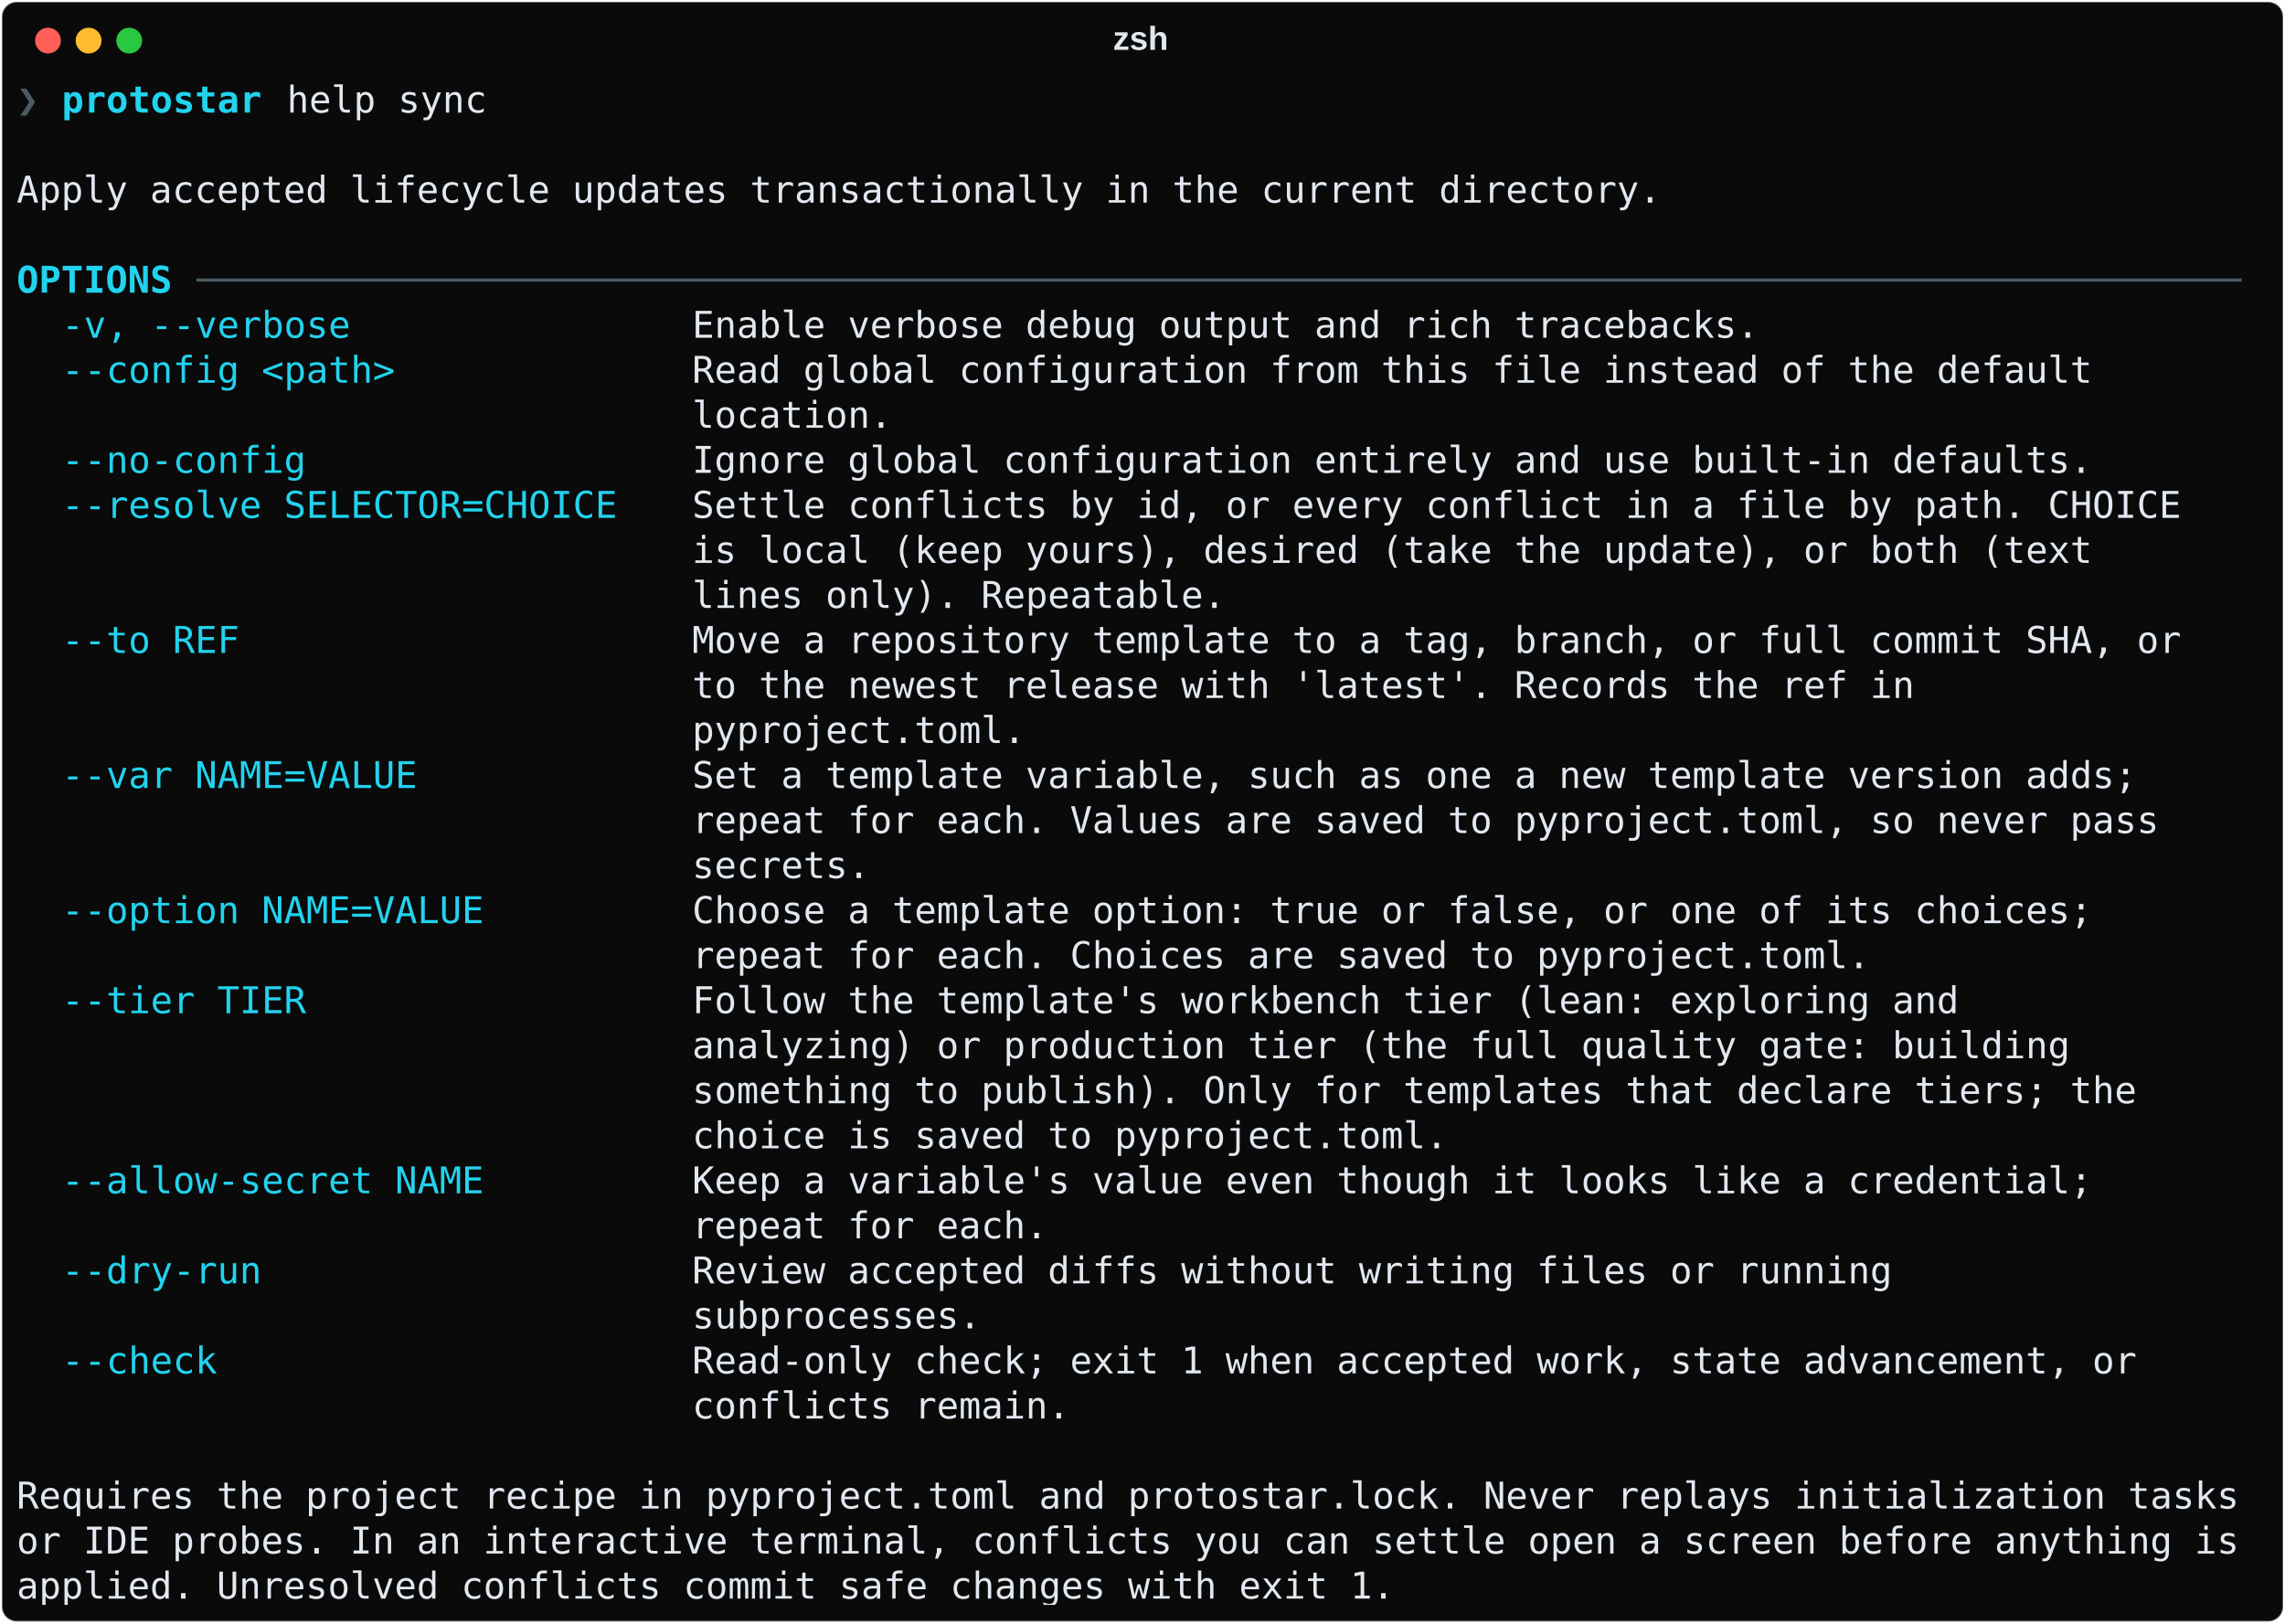
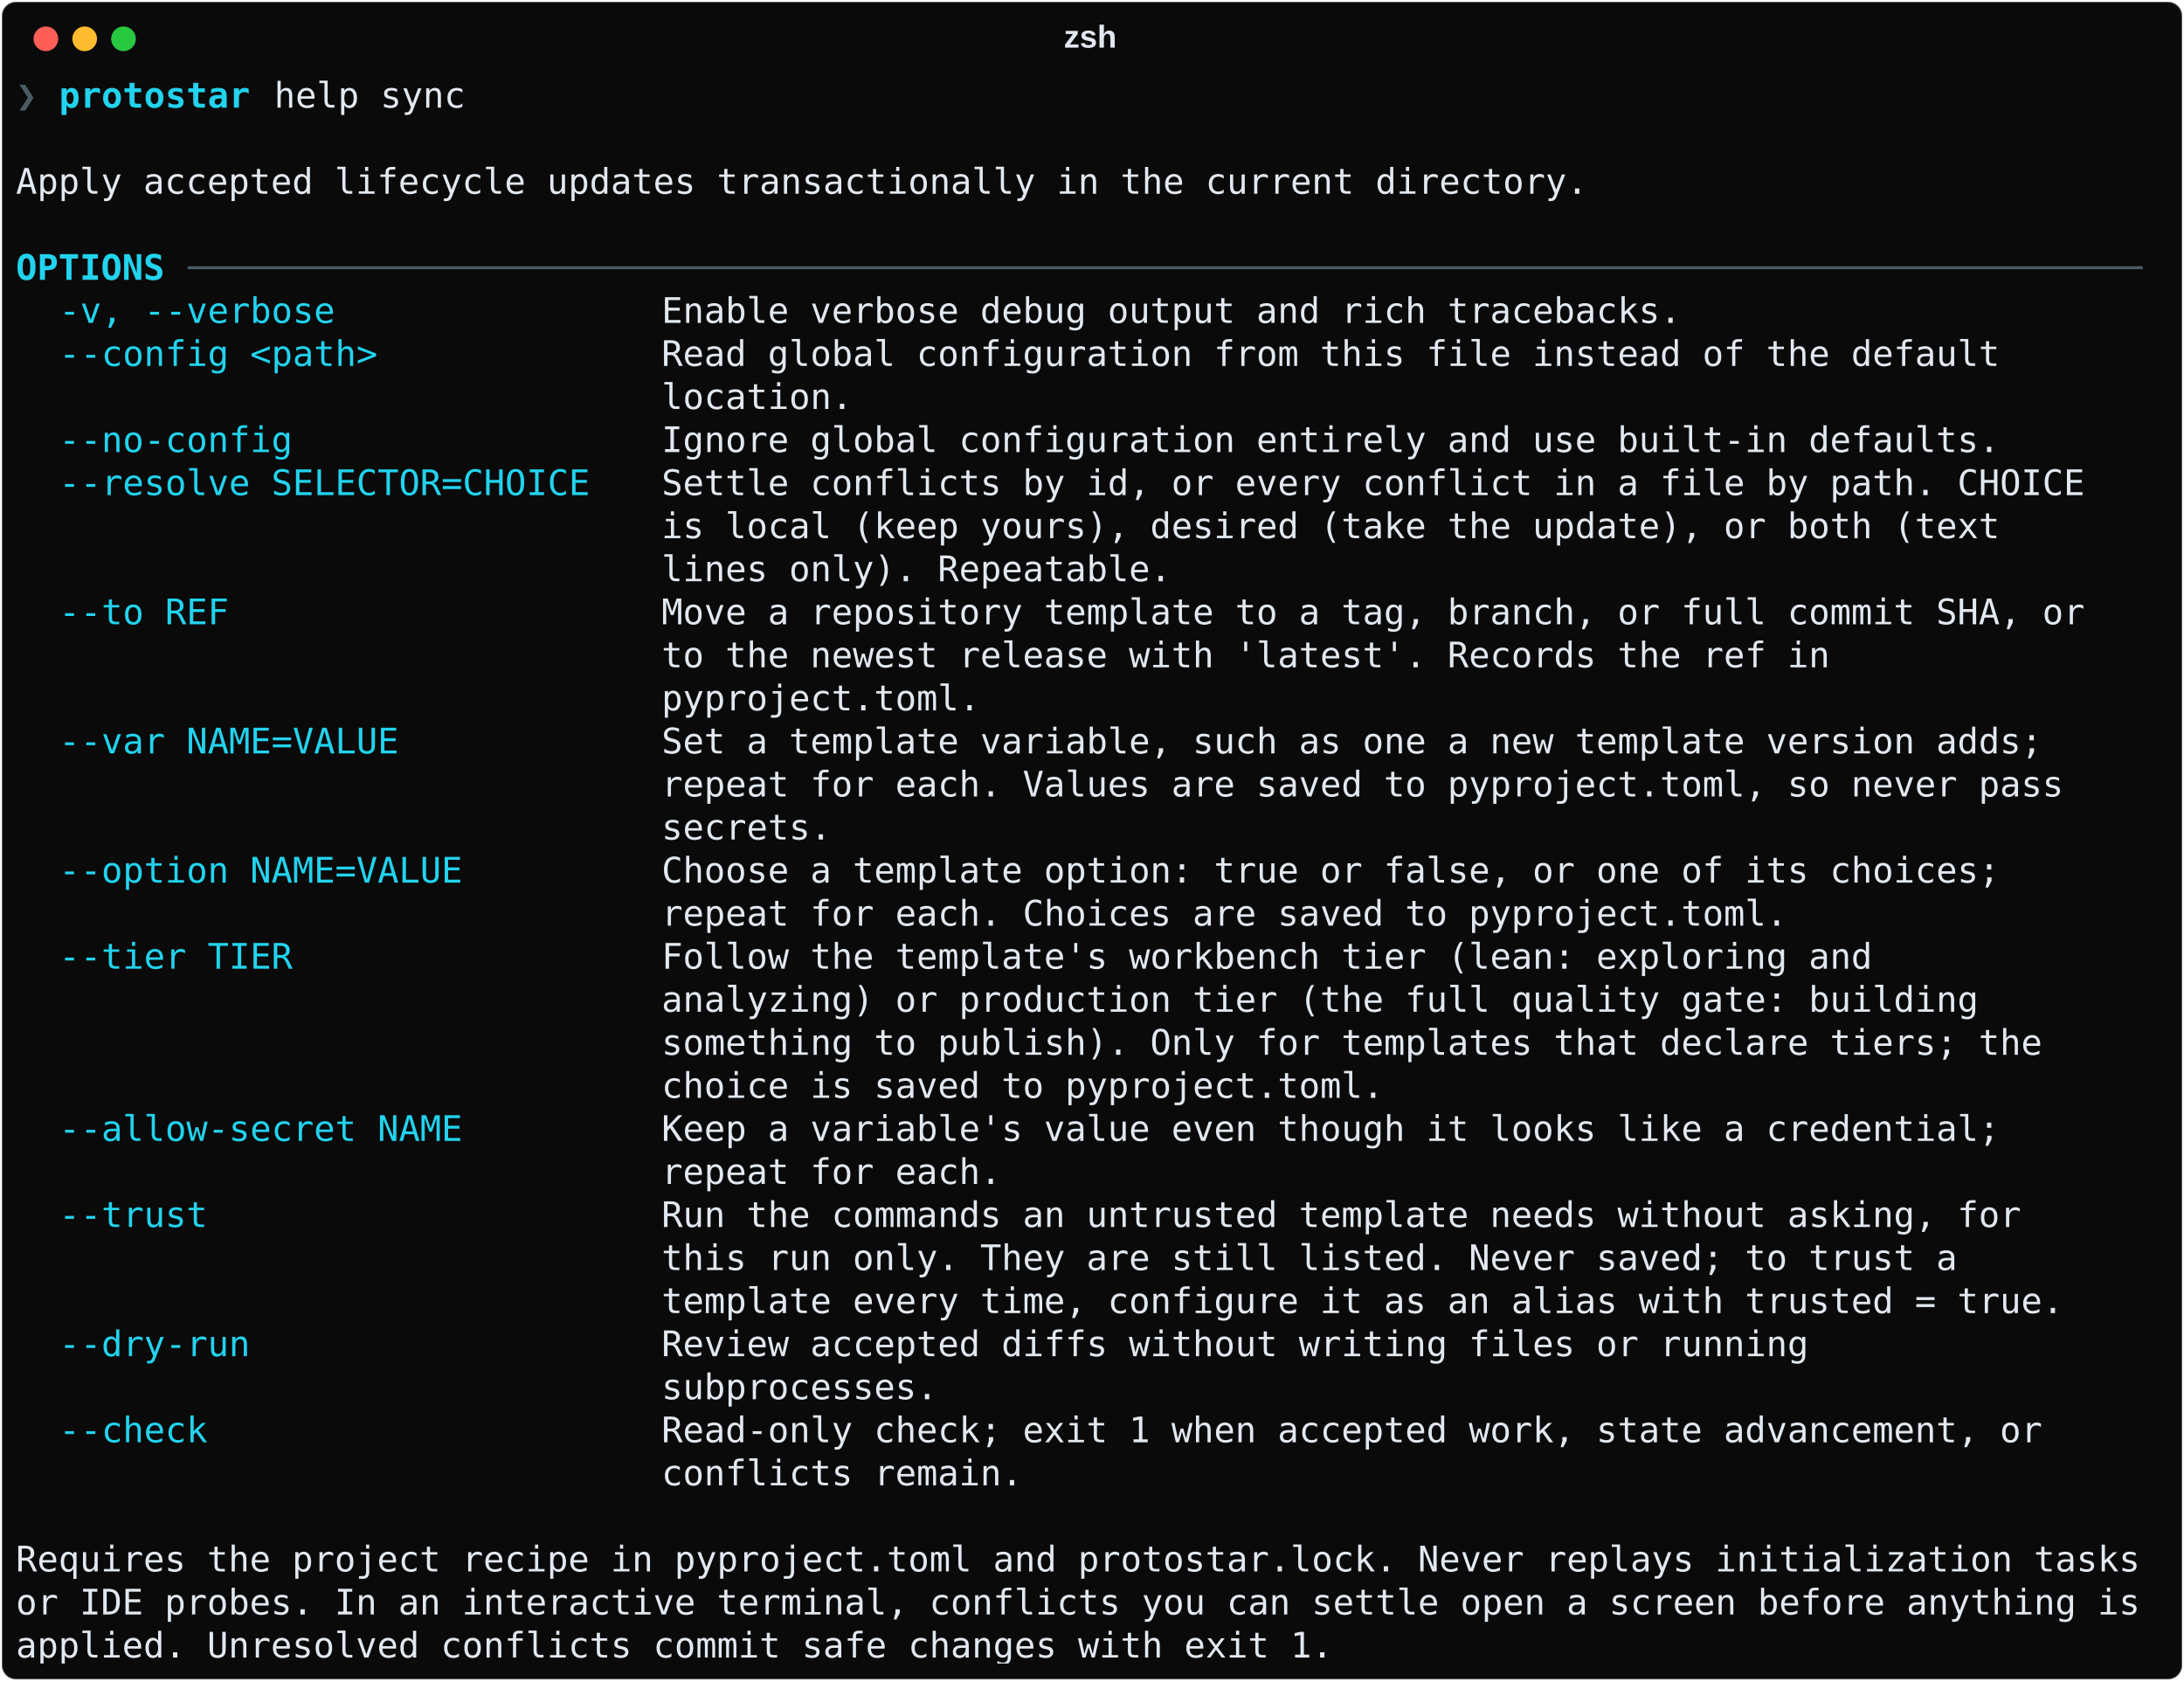
- <svg xmlns="http://www.w3.org/2000/svg" class="rich-terminal" viewBox="0 0 1238 879.6">
+ <svg xmlns="http://www.w3.org/2000/svg" class="rich-terminal" viewBox="0 0 1238 952.8">
  <style>

    @font-face {
        font-family: "Fira Code";
        src: local("FiraCode-Regular"),
                url("https://cdnjs.cloudflare.com/ajax/libs/firacode/6.2.0/woff2/FiraCode-Regular.woff2") format("woff2"),
                url("https://cdnjs.cloudflare.com/ajax/libs/firacode/6.2.0/woff/FiraCode-Regular.woff") format("woff");
        font-style: normal;
        font-weight: 400;
    }
    @font-face {
        font-family: "Fira Code";
        src: local("FiraCode-Bold"),
                url("https://cdnjs.cloudflare.com/ajax/libs/firacode/6.2.0/woff2/FiraCode-Bold.woff2") format("woff2"),
                url("https://cdnjs.cloudflare.com/ajax/libs/firacode/6.2.0/woff/FiraCode-Bold.woff") format("woff");
        font-style: bold;
        font-weight: 700;
    }

    .cli_sync_help-matrix {
        font-family: Fira Code, monospace;
        font-size: 20px;
        line-height: 24.4px;
        font-variant-east-asian: full-width;
    }

    .cli_sync_help-title {
        font-size: 18px;
        font-weight: bold;
        font-family: arial;
    }

    .cli_sync_help-r1 { fill: #4b5b64 }
.cli_sync_help-r2 { fill: #22d3ee;font-weight: bold }
.cli_sync_help-r3 { fill: #e2e8f0 }
.cli_sync_help-r4 { fill: #22d3ee }
    </style>
  <defs>
    <clipPath id="cli_sync_help-clip-terminal">
-       <rect x="0" y="0" width="1219.0" height="828.6" />
+       <rect x="0" y="0" width="1219.0" height="901.8" />
    </clipPath>
    <clipPath id="cli_sync_help-line-0">
      <rect x="0" y="1.5" width="1220" height="24.65" />
    </clipPath>
    <clipPath id="cli_sync_help-line-1">
      <rect x="0" y="25.9" width="1220" height="24.65" />
    </clipPath>
    <clipPath id="cli_sync_help-line-2">
      <rect x="0" y="50.3" width="1220" height="24.65" />
    </clipPath>
    <clipPath id="cli_sync_help-line-3">
      <rect x="0" y="74.7" width="1220" height="24.65" />
    </clipPath>
    <clipPath id="cli_sync_help-line-4">
      <rect x="0" y="99.1" width="1220" height="24.65" />
    </clipPath>
    <clipPath id="cli_sync_help-line-5">
      <rect x="0" y="123.5" width="1220" height="24.65" />
    </clipPath>
    <clipPath id="cli_sync_help-line-6">
      <rect x="0" y="147.9" width="1220" height="24.65" />
    </clipPath>
    <clipPath id="cli_sync_help-line-7">
      <rect x="0" y="172.3" width="1220" height="24.65" />
    </clipPath>
    <clipPath id="cli_sync_help-line-8">
      <rect x="0" y="196.7" width="1220" height="24.65" />
    </clipPath>
    <clipPath id="cli_sync_help-line-9">
      <rect x="0" y="221.1" width="1220" height="24.65" />
    </clipPath>
    <clipPath id="cli_sync_help-line-10">
      <rect x="0" y="245.5" width="1220" height="24.65" />
    </clipPath>
    <clipPath id="cli_sync_help-line-11">
      <rect x="0" y="269.9" width="1220" height="24.65" />
    </clipPath>
    <clipPath id="cli_sync_help-line-12">
      <rect x="0" y="294.3" width="1220" height="24.65" />
    </clipPath>
    <clipPath id="cli_sync_help-line-13">
      <rect x="0" y="318.7" width="1220" height="24.65" />
    </clipPath>
    <clipPath id="cli_sync_help-line-14">
      <rect x="0" y="343.1" width="1220" height="24.65" />
    </clipPath>
    <clipPath id="cli_sync_help-line-15">
      <rect x="0" y="367.5" width="1220" height="24.65" />
    </clipPath>
    <clipPath id="cli_sync_help-line-16">
      <rect x="0" y="391.9" width="1220" height="24.65" />
    </clipPath>
    <clipPath id="cli_sync_help-line-17">
      <rect x="0" y="416.3" width="1220" height="24.65" />
    </clipPath>
    <clipPath id="cli_sync_help-line-18">
      <rect x="0" y="440.7" width="1220" height="24.65" />
    </clipPath>
    <clipPath id="cli_sync_help-line-19">
      <rect x="0" y="465.1" width="1220" height="24.65" />
    </clipPath>
    <clipPath id="cli_sync_help-line-20">
      <rect x="0" y="489.5" width="1220" height="24.65" />
    </clipPath>
    <clipPath id="cli_sync_help-line-21">
      <rect x="0" y="513.9" width="1220" height="24.65" />
    </clipPath>
    <clipPath id="cli_sync_help-line-22">
      <rect x="0" y="538.3" width="1220" height="24.65" />
    </clipPath>
    <clipPath id="cli_sync_help-line-23">
      <rect x="0" y="562.7" width="1220" height="24.65" />
    </clipPath>
    <clipPath id="cli_sync_help-line-24">
      <rect x="0" y="587.1" width="1220" height="24.65" />
    </clipPath>
    <clipPath id="cli_sync_help-line-25">
      <rect x="0" y="611.5" width="1220" height="24.65" />
    </clipPath>
    <clipPath id="cli_sync_help-line-26">
      <rect x="0" y="635.9" width="1220" height="24.65" />
    </clipPath>
    <clipPath id="cli_sync_help-line-27">
      <rect x="0" y="660.3" width="1220" height="24.65" />
    </clipPath>
    <clipPath id="cli_sync_help-line-28">
      <rect x="0" y="684.7" width="1220" height="24.65" />
    </clipPath>
    <clipPath id="cli_sync_help-line-29">
      <rect x="0" y="709.1" width="1220" height="24.65" />
    </clipPath>
    <clipPath id="cli_sync_help-line-30">
      <rect x="0" y="733.5" width="1220" height="24.65" />
    </clipPath>
    <clipPath id="cli_sync_help-line-31">
      <rect x="0" y="757.9" width="1220" height="24.65" />
    </clipPath>
    <clipPath id="cli_sync_help-line-32">
      <rect x="0" y="782.3" width="1220" height="24.65" />
    </clipPath>
+     <clipPath id="cli_sync_help-line-33">
+       <rect x="0" y="806.7" width="1220" height="24.65" />
+     </clipPath>
+     <clipPath id="cli_sync_help-line-34">
+       <rect x="0" y="831.1" width="1220" height="24.65" />
+     </clipPath>
+     <clipPath id="cli_sync_help-line-35">
+       <rect x="0" y="855.5" width="1220" height="24.65" />
+     </clipPath>
  </defs>
-   <rect fill="#0a0a0a" stroke="rgba(255,255,255,0.35)" stroke-width="1" x="1" y="1" width="1236" height="877.6" rx="8" />
+   <rect fill="#0a0a0a" stroke="rgba(255,255,255,0.35)" stroke-width="1" x="1" y="1" width="1236" height="950.8" rx="8" />
  <text class="cli_sync_help-title" fill="#e2e8f0" text-anchor="middle" x="618" y="27">zsh</text>
  <g transform="translate(26,22)">
    <circle cx="0" cy="0" r="7" fill="#ff5f57" />
    <circle cx="22" cy="0" r="7" fill="#febc2e" />
    <circle cx="44" cy="0" r="7" fill="#28c840" />
  </g>
  <g transform="translate(9, 41)" clip-path="url(#cli_sync_help-clip-terminal)">
    <g class="cli_sync_help-matrix">
      <text class="cli_sync_help-r1" x="0" y="20" textLength="24.4" clip-path="url(#cli_sync_help-line-0)">❯ </text>
      <text class="cli_sync_help-r2" x="24.4" y="20" textLength="122" clip-path="url(#cli_sync_help-line-0)">protostar </text>
      <text class="cli_sync_help-r3" x="146.4" y="20" textLength="109.8" clip-path="url(#cli_sync_help-line-0)">help sync</text>
      <text class="cli_sync_help-r3" x="1220" y="20" textLength="12.2" clip-path="url(#cli_sync_help-line-0)">
</text>
      <text class="cli_sync_help-r3" x="1220" y="44.4" textLength="12.2" clip-path="url(#cli_sync_help-line-1)">
</text>
      <text class="cli_sync_help-r3" x="0" y="68.8" textLength="902.8" clip-path="url(#cli_sync_help-line-2)">Apply accepted lifecycle updates transactionally in the current directory.</text>
      <text class="cli_sync_help-r3" x="1220" y="68.8" textLength="12.2" clip-path="url(#cli_sync_help-line-2)">
</text>
      <text class="cli_sync_help-r3" x="1220" y="93.2" textLength="12.2" clip-path="url(#cli_sync_help-line-3)">
</text>
      <text class="cli_sync_help-r2" x="0" y="117.6" textLength="85.4" clip-path="url(#cli_sync_help-line-4)">OPTIONS</text>
      <text class="cli_sync_help-r1" x="97.6" y="117.6" textLength="1122.4" clip-path="url(#cli_sync_help-line-4)">────────────────────────────────────────────────────────────────────────────────────────────</text>
      <text class="cli_sync_help-r3" x="1220" y="117.6" textLength="12.2" clip-path="url(#cli_sync_help-line-4)">
</text>
      <text class="cli_sync_help-r4" x="24.4" y="142" textLength="305" clip-path="url(#cli_sync_help-line-5)">-v, --verbose            </text>
      <text class="cli_sync_help-r3" x="366" y="142" textLength="817.4" clip-path="url(#cli_sync_help-line-5)">Enable verbose debug output and rich tracebacks.                   </text>
      <text class="cli_sync_help-r3" x="1220" y="142" textLength="12.2" clip-path="url(#cli_sync_help-line-5)">
</text>
      <text class="cli_sync_help-r4" x="24.4" y="166.4" textLength="305" clip-path="url(#cli_sync_help-line-6)">--config &lt;path&gt;          </text>
      <text class="cli_sync_help-r3" x="366" y="166.4" textLength="817.4" clip-path="url(#cli_sync_help-line-6)">Read global configuration from this file instead of the default    </text>
      <text class="cli_sync_help-r3" x="1220" y="166.4" textLength="12.2" clip-path="url(#cli_sync_help-line-6)">
</text>
      <text class="cli_sync_help-r3" x="366" y="190.8" textLength="817.4" clip-path="url(#cli_sync_help-line-7)">location.                                                          </text>
      <text class="cli_sync_help-r3" x="1220" y="190.8" textLength="12.2" clip-path="url(#cli_sync_help-line-7)">
</text>
      <text class="cli_sync_help-r4" x="24.4" y="215.2" textLength="305" clip-path="url(#cli_sync_help-line-8)">--no-config              </text>
      <text class="cli_sync_help-r3" x="366" y="215.2" textLength="817.4" clip-path="url(#cli_sync_help-line-8)">Ignore global configuration entirely and use built-in defaults.    </text>
      <text class="cli_sync_help-r3" x="1220" y="215.2" textLength="12.2" clip-path="url(#cli_sync_help-line-8)">
</text>
      <text class="cli_sync_help-r4" x="24.4" y="239.6" textLength="305" clip-path="url(#cli_sync_help-line-9)">--resolve SELECTOR=CHOICE</text>
      <text class="cli_sync_help-r3" x="366" y="239.6" textLength="817.4" clip-path="url(#cli_sync_help-line-9)">Settle conflicts by id, or every conflict in a file by path. CHOICE</text>
      <text class="cli_sync_help-r3" x="1220" y="239.6" textLength="12.2" clip-path="url(#cli_sync_help-line-9)">
</text>
      <text class="cli_sync_help-r3" x="366" y="264" textLength="817.4" clip-path="url(#cli_sync_help-line-10)">is local (keep yours), desired (take the update), or both (text    </text>
      <text class="cli_sync_help-r3" x="1220" y="264" textLength="12.2" clip-path="url(#cli_sync_help-line-10)">
</text>
      <text class="cli_sync_help-r3" x="366" y="288.4" textLength="817.4" clip-path="url(#cli_sync_help-line-11)">lines only). Repeatable.                                           </text>
      <text class="cli_sync_help-r3" x="1220" y="288.4" textLength="12.2" clip-path="url(#cli_sync_help-line-11)">
</text>
      <text class="cli_sync_help-r4" x="24.4" y="312.8" textLength="305" clip-path="url(#cli_sync_help-line-12)">--to REF                 </text>
      <text class="cli_sync_help-r3" x="366" y="312.8" textLength="817.4" clip-path="url(#cli_sync_help-line-12)">Move a repository template to a tag, branch, or full commit SHA, or</text>
      <text class="cli_sync_help-r3" x="1220" y="312.8" textLength="12.2" clip-path="url(#cli_sync_help-line-12)">
</text>
      <text class="cli_sync_help-r3" x="366" y="337.2" textLength="817.4" clip-path="url(#cli_sync_help-line-13)">to the newest release with 'latest'. Records the ref in            </text>
      <text class="cli_sync_help-r3" x="1220" y="337.2" textLength="12.2" clip-path="url(#cli_sync_help-line-13)">
</text>
      <text class="cli_sync_help-r3" x="366" y="361.6" textLength="817.4" clip-path="url(#cli_sync_help-line-14)">pyproject.toml.                                                    </text>
      <text class="cli_sync_help-r3" x="1220" y="361.6" textLength="12.2" clip-path="url(#cli_sync_help-line-14)">
</text>
      <text class="cli_sync_help-r4" x="24.4" y="386" textLength="305" clip-path="url(#cli_sync_help-line-15)">--var NAME=VALUE         </text>
      <text class="cli_sync_help-r3" x="366" y="386" textLength="817.4" clip-path="url(#cli_sync_help-line-15)">Set a template variable, such as one a new template version adds;  </text>
      <text class="cli_sync_help-r3" x="1220" y="386" textLength="12.2" clip-path="url(#cli_sync_help-line-15)">
</text>
      <text class="cli_sync_help-r3" x="366" y="410.4" textLength="817.4" clip-path="url(#cli_sync_help-line-16)">repeat for each. Values are saved to pyproject.toml, so never pass </text>
      <text class="cli_sync_help-r3" x="1220" y="410.4" textLength="12.2" clip-path="url(#cli_sync_help-line-16)">
</text>
      <text class="cli_sync_help-r3" x="366" y="434.8" textLength="817.4" clip-path="url(#cli_sync_help-line-17)">secrets.                                                           </text>
      <text class="cli_sync_help-r3" x="1220" y="434.8" textLength="12.2" clip-path="url(#cli_sync_help-line-17)">
</text>
      <text class="cli_sync_help-r4" x="24.4" y="459.2" textLength="305" clip-path="url(#cli_sync_help-line-18)">--option NAME=VALUE      </text>
      <text class="cli_sync_help-r3" x="366" y="459.2" textLength="817.4" clip-path="url(#cli_sync_help-line-18)">Choose a template option: true or false, or one of its choices;    </text>
      <text class="cli_sync_help-r3" x="1220" y="459.2" textLength="12.2" clip-path="url(#cli_sync_help-line-18)">
</text>
      <text class="cli_sync_help-r3" x="366" y="483.6" textLength="817.4" clip-path="url(#cli_sync_help-line-19)">repeat for each. Choices are saved to pyproject.toml.              </text>
      <text class="cli_sync_help-r3" x="1220" y="483.6" textLength="12.2" clip-path="url(#cli_sync_help-line-19)">
</text>
      <text class="cli_sync_help-r4" x="24.4" y="508" textLength="305" clip-path="url(#cli_sync_help-line-20)">--tier TIER              </text>
      <text class="cli_sync_help-r3" x="366" y="508" textLength="817.4" clip-path="url(#cli_sync_help-line-20)">Follow the template's workbench tier (lean: exploring and          </text>
      <text class="cli_sync_help-r3" x="1220" y="508" textLength="12.2" clip-path="url(#cli_sync_help-line-20)">
</text>
      <text class="cli_sync_help-r3" x="366" y="532.4" textLength="817.4" clip-path="url(#cli_sync_help-line-21)">analyzing) or production tier (the full quality gate: building     </text>
      <text class="cli_sync_help-r3" x="1220" y="532.4" textLength="12.2" clip-path="url(#cli_sync_help-line-21)">
</text>
      <text class="cli_sync_help-r3" x="366" y="556.8" textLength="817.4" clip-path="url(#cli_sync_help-line-22)">something to publish). Only for templates that declare tiers; the  </text>
      <text class="cli_sync_help-r3" x="1220" y="556.8" textLength="12.2" clip-path="url(#cli_sync_help-line-22)">
</text>
      <text class="cli_sync_help-r3" x="366" y="581.2" textLength="817.4" clip-path="url(#cli_sync_help-line-23)">choice is saved to pyproject.toml.                                 </text>
      <text class="cli_sync_help-r3" x="1220" y="581.2" textLength="12.2" clip-path="url(#cli_sync_help-line-23)">
</text>
      <text class="cli_sync_help-r4" x="24.4" y="605.6" textLength="305" clip-path="url(#cli_sync_help-line-24)">--allow-secret NAME      </text>
      <text class="cli_sync_help-r3" x="366" y="605.6" textLength="817.4" clip-path="url(#cli_sync_help-line-24)">Keep a variable's value even though it looks like a credential;    </text>
      <text class="cli_sync_help-r3" x="1220" y="605.6" textLength="12.2" clip-path="url(#cli_sync_help-line-24)">
</text>
      <text class="cli_sync_help-r3" x="366" y="630" textLength="817.4" clip-path="url(#cli_sync_help-line-25)">repeat for each.                                                   </text>
      <text class="cli_sync_help-r3" x="1220" y="630" textLength="12.2" clip-path="url(#cli_sync_help-line-25)">
</text>
-       <text class="cli_sync_help-r4" x="24.4" y="654.4" textLength="305" clip-path="url(#cli_sync_help-line-26)">--dry-run                </text>
-       <text class="cli_sync_help-r3" x="366" y="654.4" textLength="817.4" clip-path="url(#cli_sync_help-line-26)">Review accepted diffs without writing files or running             </text>
+       <text class="cli_sync_help-r4" x="24.4" y="654.4" textLength="305" clip-path="url(#cli_sync_help-line-26)">--trust                  </text>
+       <text class="cli_sync_help-r3" x="366" y="654.4" textLength="817.4" clip-path="url(#cli_sync_help-line-26)">Run the commands an untrusted template needs without asking, for   </text>
      <text class="cli_sync_help-r3" x="1220" y="654.4" textLength="12.2" clip-path="url(#cli_sync_help-line-26)">
</text>
-       <text class="cli_sync_help-r3" x="366" y="678.8" textLength="817.4" clip-path="url(#cli_sync_help-line-27)">subprocesses.                                                      </text>
+       <text class="cli_sync_help-r3" x="366" y="678.8" textLength="817.4" clip-path="url(#cli_sync_help-line-27)">this run only. They are still listed. Never saved; to trust a      </text>
      <text class="cli_sync_help-r3" x="1220" y="678.8" textLength="12.2" clip-path="url(#cli_sync_help-line-27)">
</text>
-       <text class="cli_sync_help-r4" x="24.4" y="703.2" textLength="305" clip-path="url(#cli_sync_help-line-28)">--check                  </text>
-       <text class="cli_sync_help-r3" x="366" y="703.2" textLength="817.4" clip-path="url(#cli_sync_help-line-28)">Read-only check; exit 1 when accepted work, state advancement, or  </text>
+       <text class="cli_sync_help-r3" x="366" y="703.2" textLength="817.4" clip-path="url(#cli_sync_help-line-28)">template every time, configure it as an alias with trusted = true. </text>
      <text class="cli_sync_help-r3" x="1220" y="703.2" textLength="12.2" clip-path="url(#cli_sync_help-line-28)">
</text>
-       <text class="cli_sync_help-r3" x="366" y="727.6" textLength="817.4" clip-path="url(#cli_sync_help-line-29)">conflicts remain.                                                  </text>
+       <text class="cli_sync_help-r4" x="24.4" y="727.6" textLength="305" clip-path="url(#cli_sync_help-line-29)">--dry-run                </text>
+       <text class="cli_sync_help-r3" x="366" y="727.6" textLength="817.4" clip-path="url(#cli_sync_help-line-29)">Review accepted diffs without writing files or running             </text>
      <text class="cli_sync_help-r3" x="1220" y="727.6" textLength="12.2" clip-path="url(#cli_sync_help-line-29)">
</text>
+       <text class="cli_sync_help-r3" x="366" y="752" textLength="817.4" clip-path="url(#cli_sync_help-line-30)">subprocesses.                                                      </text>
      <text class="cli_sync_help-r3" x="1220" y="752" textLength="12.2" clip-path="url(#cli_sync_help-line-30)">
</text>
-       <text class="cli_sync_help-r3" x="0" y="776.4" textLength="1220" clip-path="url(#cli_sync_help-line-31)">Requires the project recipe in pyproject.toml and protostar.lock. Never replays initialization tasks</text>
+       <text class="cli_sync_help-r4" x="24.4" y="776.4" textLength="305" clip-path="url(#cli_sync_help-line-31)">--check                  </text>
+       <text class="cli_sync_help-r3" x="366" y="776.4" textLength="817.4" clip-path="url(#cli_sync_help-line-31)">Read-only check; exit 1 when accepted work, state advancement, or  </text>
      <text class="cli_sync_help-r3" x="1220" y="776.4" textLength="12.2" clip-path="url(#cli_sync_help-line-31)">
</text>
-       <text class="cli_sync_help-r3" x="0" y="800.8" textLength="1220" clip-path="url(#cli_sync_help-line-32)">or IDE probes. In an interactive terminal, conflicts you can settle open a screen before anything is</text>
+       <text class="cli_sync_help-r3" x="366" y="800.8" textLength="817.4" clip-path="url(#cli_sync_help-line-32)">conflicts remain.                                                  </text>
      <text class="cli_sync_help-r3" x="1220" y="800.8" textLength="12.2" clip-path="url(#cli_sync_help-line-32)">
</text>
-       <text class="cli_sync_help-r3" x="0" y="825.2" textLength="756.4" clip-path="url(#cli_sync_help-line-33)">applied. Unresolved conflicts commit safe changes with exit 1.</text>
      <text class="cli_sync_help-r3" x="1220" y="825.2" textLength="12.2" clip-path="url(#cli_sync_help-line-33)">
+ </text>
+       <text class="cli_sync_help-r3" x="0" y="849.6" textLength="1220" clip-path="url(#cli_sync_help-line-34)">Requires the project recipe in pyproject.toml and protostar.lock. Never replays initialization tasks</text>
+       <text class="cli_sync_help-r3" x="1220" y="849.6" textLength="12.2" clip-path="url(#cli_sync_help-line-34)">
+ </text>
+       <text class="cli_sync_help-r3" x="0" y="874" textLength="1220" clip-path="url(#cli_sync_help-line-35)">or IDE probes. In an interactive terminal, conflicts you can settle open a screen before anything is</text>
+       <text class="cli_sync_help-r3" x="1220" y="874" textLength="12.2" clip-path="url(#cli_sync_help-line-35)">
+ </text>
+       <text class="cli_sync_help-r3" x="0" y="898.4" textLength="756.4" clip-path="url(#cli_sync_help-line-36)">applied. Unresolved conflicts commit safe changes with exit 1.</text>
+       <text class="cli_sync_help-r3" x="1220" y="898.4" textLength="12.2" clip-path="url(#cli_sync_help-line-36)">
</text>
    </g>
  </g>
</svg>
